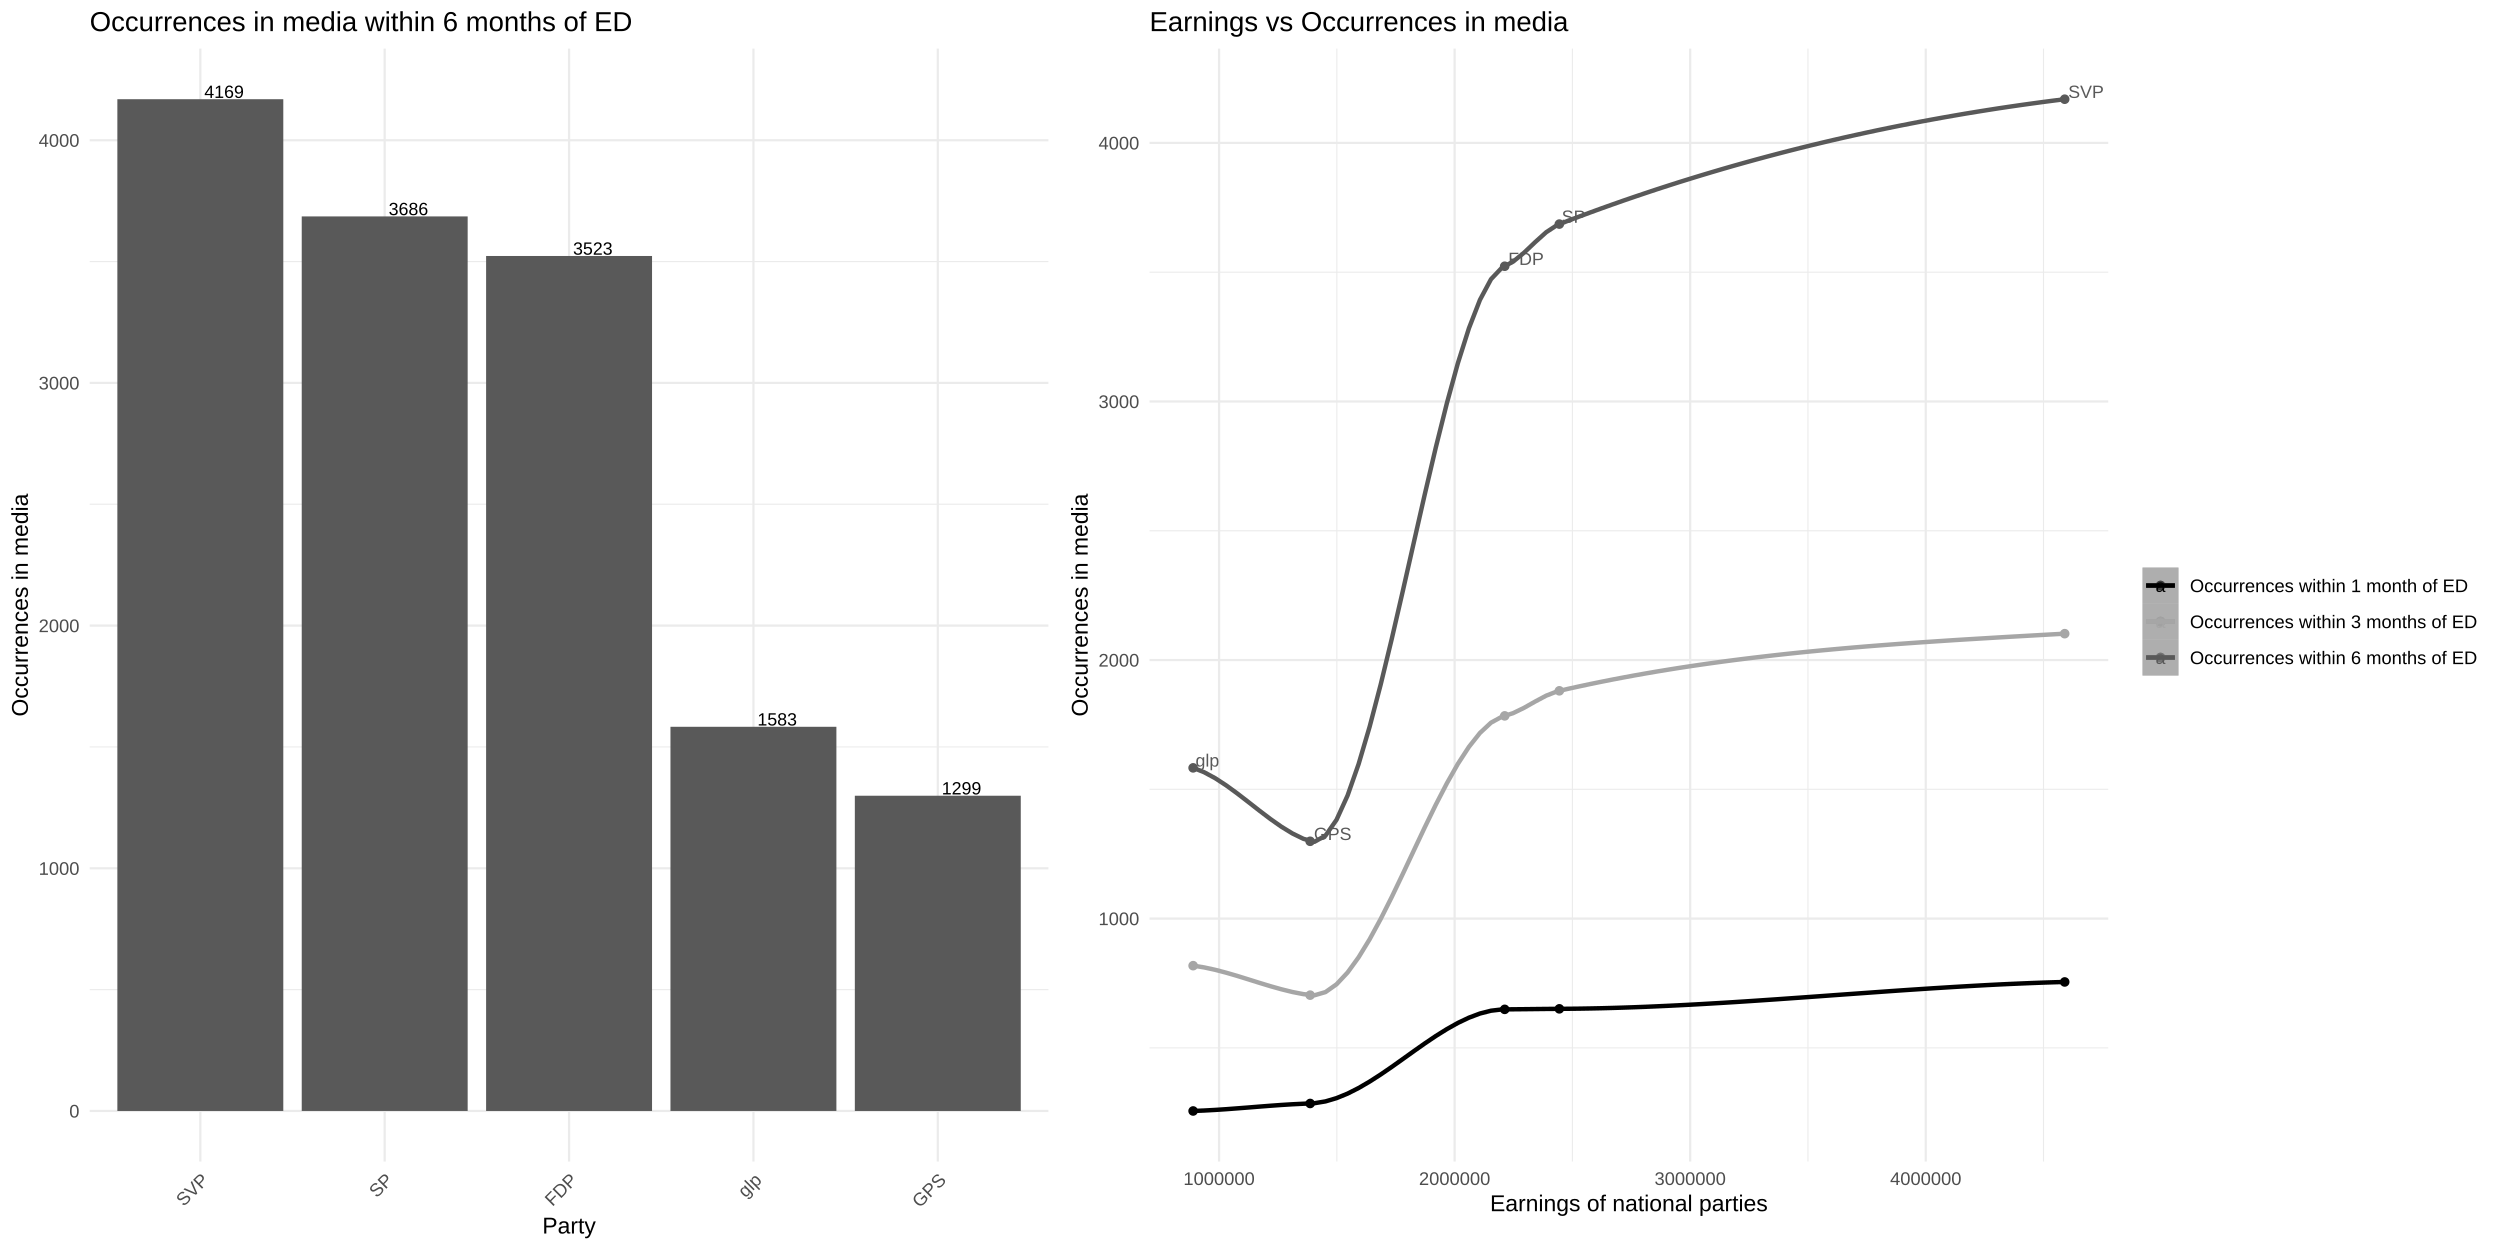
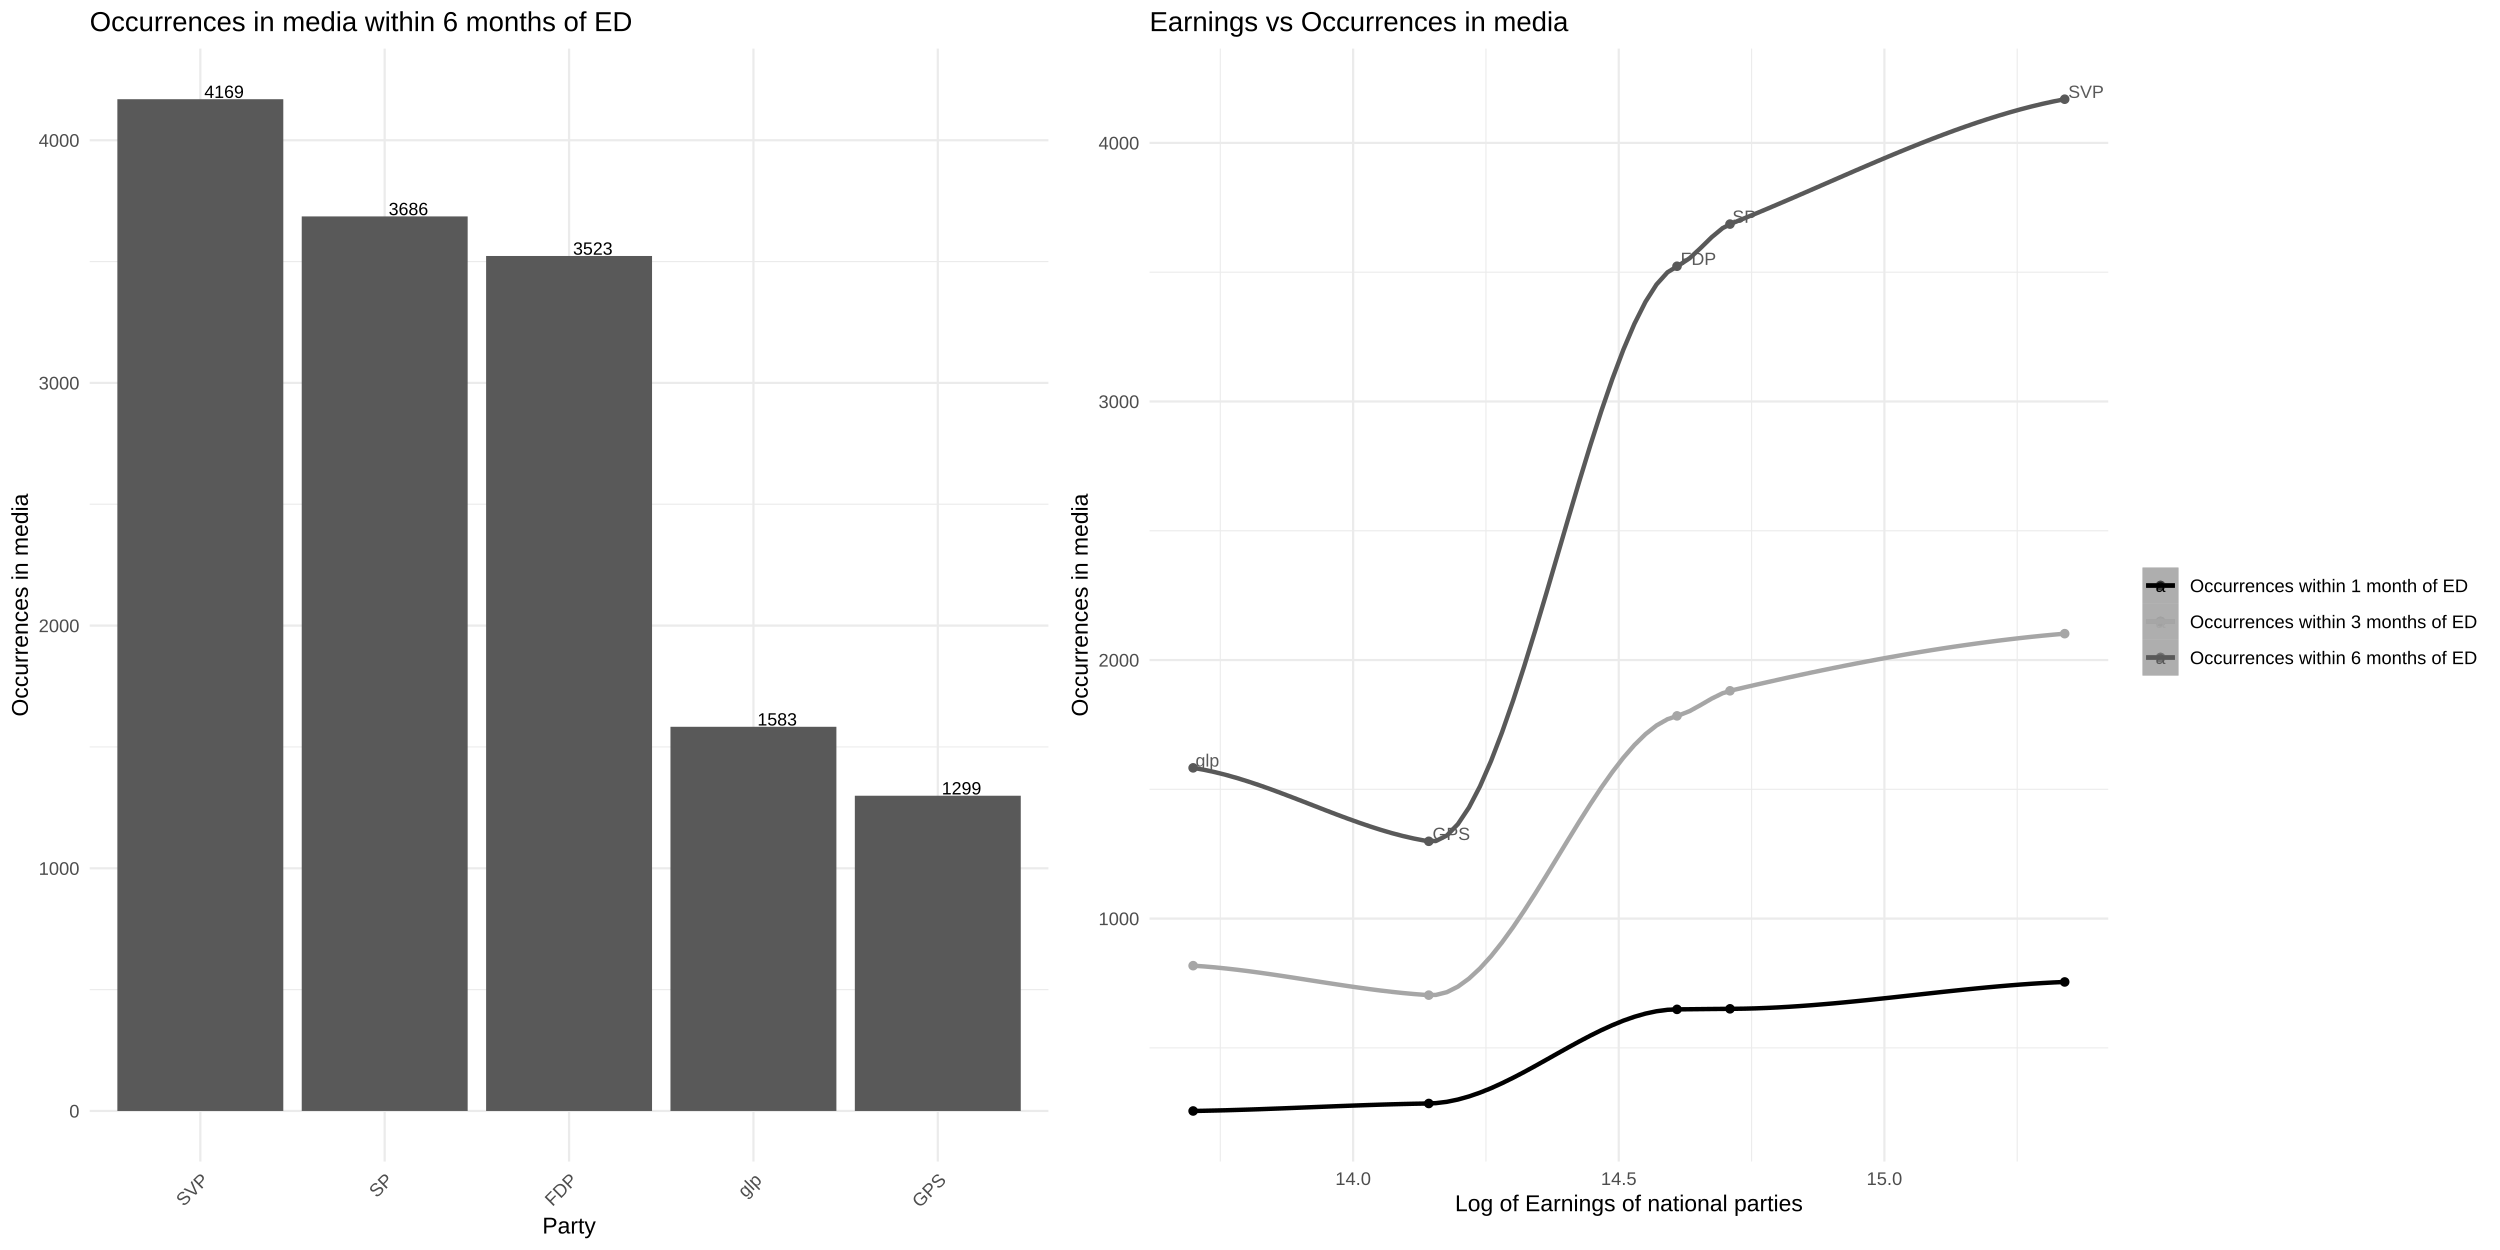
<svg xmlns="http://www.w3.org/2000/svg" class="httpgd" width="1200.00" height="600.00" viewBox="0 0 1200.00 600.00">
  <defs>
    <style type="text/css">
    .httpgd line, .httpgd polyline, .httpgd polygon, .httpgd path, .httpgd rect, .httpgd circle {
      fill: none;
      stroke: #000000;
      stroke-linecap: round;
      stroke-linejoin: round;
      stroke-miterlimit: 10.00;
    }
  </style>
    <clipPath id="c0">
      <rect x="0.00" y="0.00" width="1200.00" height="600.00" />
    </clipPath>
    <clipPath id="c1">
      <rect x="0.00" y="0.00" width="43.06" height="23.34" />
    </clipPath>
    <clipPath id="c2">
      <rect x="0.00" y="0.00" width="1200.00" height="600.00" />
    </clipPath>
    <clipPath id="c3">
      <rect x="508.72" y="0.00" width="43.06" height="23.34" />
    </clipPath>
    <clipPath id="c4">
      <rect x="0.00" y="0.00" width="1200.00" height="600.00" />
    </clipPath>
    <clipPath id="c5">
      <rect x="0.00" y="23.34" width="43.06" height="534.21" />
    </clipPath>
    <clipPath id="c6">
      <rect x="0.00" y="0.00" width="1200.00" height="600.00" />
    </clipPath>
    <clipPath id="c7">
      <rect x="0.00" y="23.34" width="43.06" height="534.21" />
    </clipPath>
    <clipPath id="c8">
      <rect x="0.00" y="0.00" width="1200.00" height="600.00" />
    </clipPath>
    <clipPath id="c9">
      <rect x="0.00" y="23.34" width="43.06" height="534.21" />
    </clipPath>
    <clipPath id="c10">
      <rect x="-0.00" y="23.34" width="0.00" height="534.21" />
    </clipPath>
    <clipPath id="c11">
      <rect x="0.00" y="23.34" width="43.06" height="534.21" />
    </clipPath>
    <clipPath id="c12">
      <rect x="0.00" y="0.00" width="1200.00" height="600.00" />
    </clipPath>
    <clipPath id="c13">
      <rect x="508.72" y="23.34" width="43.06" height="534.21" />
    </clipPath>
    <clipPath id="c14">
      <rect x="0.00" y="0.00" width="1200.00" height="600.00" />
    </clipPath>
    <clipPath id="c15">
      <rect x="508.72" y="23.34" width="43.06" height="534.21" />
    </clipPath>
    <clipPath id="c16">
      <rect x="0.00" y="0.00" width="1200.00" height="600.00" />
    </clipPath>
    <clipPath id="c17">
      <rect x="508.72" y="23.34" width="43.06" height="534.21" />
    </clipPath>
    <clipPath id="c18">
      <rect x="508.72" y="23.34" width="0.00" height="534.21" />
    </clipPath>
    <clipPath id="c19">
      <rect x="508.72" y="23.34" width="43.06" height="534.21" />
    </clipPath>
    <clipPath id="c20">
      <rect x="0.00" y="0.00" width="1200.00" height="600.00" />
    </clipPath>
    <clipPath id="c21">
      <rect x="0.00" y="557.55" width="43.06" height="42.45" />
    </clipPath>
    <clipPath id="c22">
      <rect x="0.00" y="0.00" width="1200.00" height="600.00" />
    </clipPath>
    <clipPath id="c23">
      <rect x="508.72" y="557.55" width="43.06" height="42.45" />
    </clipPath>
    <clipPath id="c24">
      <rect x="0.00" y="0.00" width="1200.00" height="600.00" />
    </clipPath>
    <clipPath id="c25">
      <rect x="43.06" y="0.00" width="460.18" height="23.34" />
    </clipPath>
    <clipPath id="c26">
      <rect x="0.00" y="0.00" width="1200.00" height="600.00" />
    </clipPath>
    <clipPath id="c27">
      <rect x="43.06" y="0.00" width="460.18" height="23.34" />
    </clipPath>
    <clipPath id="c28">
      <rect x="0.00" y="0.00" width="1200.00" height="600.00" />
    </clipPath>
    <clipPath id="c29">
      <rect x="43.06" y="0.00" width="460.18" height="23.34" />
    </clipPath>
    <clipPath id="c30">
      <rect x="0.00" y="0.00" width="1200.00" height="600.00" />
    </clipPath>
    <clipPath id="c31">
      <rect x="43.06" y="0.00" width="460.18" height="23.34" />
    </clipPath>
    <clipPath id="c32">
      <rect x="0.00" y="0.00" width="1200.00" height="600.00" />
    </clipPath>
    <clipPath id="c33">
      <rect x="43.06" y="0.00" width="460.18" height="23.34" />
    </clipPath>
    <clipPath id="c34">
      <rect x="43.06" y="0.00" width="460.18" height="0.00" />
    </clipPath>
    <clipPath id="c35">
      <rect x="43.06" y="0.00" width="460.18" height="23.34" />
    </clipPath>
    <clipPath id="c36">
      <rect x="0.00" y="0.00" width="1200.00" height="600.00" />
    </clipPath>
    <clipPath id="c37">
      <rect x="551.78" y="0.00" width="460.18" height="23.34" />
    </clipPath>
    <clipPath id="c38">
      <rect x="0.00" y="0.00" width="1200.00" height="600.00" />
    </clipPath>
    <clipPath id="c39">
      <rect x="551.78" y="0.00" width="460.18" height="23.34" />
    </clipPath>
    <clipPath id="c40">
      <rect x="0.00" y="0.00" width="1200.00" height="600.00" />
    </clipPath>
    <clipPath id="c41">
      <rect x="551.78" y="0.00" width="460.18" height="23.34" />
    </clipPath>
    <clipPath id="c42">
      <rect x="0.00" y="0.00" width="1200.00" height="600.00" />
    </clipPath>
    <clipPath id="c43">
      <rect x="551.78" y="0.00" width="460.18" height="23.34" />
    </clipPath>
    <clipPath id="c44">
      <rect x="0.00" y="0.00" width="1200.00" height="600.00" />
    </clipPath>
    <clipPath id="c45">
      <rect x="551.78" y="0.00" width="460.18" height="23.34" />
    </clipPath>
    <clipPath id="c46">
      <rect x="551.78" y="0.00" width="460.18" height="0.00" />
    </clipPath>
    <clipPath id="c47">
      <rect x="551.78" y="0.00" width="460.18" height="23.34" />
    </clipPath>
    <clipPath id="c48">
      <rect x="0.00" y="0.00" width="1200.00" height="600.00" />
    </clipPath>
    <clipPath id="c49">
      <rect x="43.06" y="23.34" width="460.18" height="534.21" />
    </clipPath>
    <clipPath id="c50">
      <rect x="0.00" y="0.00" width="1200.00" height="600.00" />
    </clipPath>
    <clipPath id="c51">
      <rect x="551.78" y="23.34" width="460.18" height="534.21" />
    </clipPath>
    <clipPath id="c52">
      <rect x="0.00" y="0.00" width="1200.00" height="600.00" />
    </clipPath>
    <clipPath id="c53">
      <rect x="43.06" y="557.55" width="460.18" height="42.45" />
    </clipPath>
    <clipPath id="c54">
      <rect x="0.00" y="0.00" width="1200.00" height="600.00" />
    </clipPath>
    <clipPath id="c55">
      <rect x="43.06" y="557.55" width="460.18" height="42.45" />
    </clipPath>
    <clipPath id="c56">
      <rect x="0.00" y="0.00" width="1200.00" height="600.00" />
    </clipPath>
    <clipPath id="c57">
      <rect x="43.06" y="557.55" width="460.18" height="42.45" />
    </clipPath>
    <clipPath id="c58">
      <rect x="0.00" y="0.00" width="1200.00" height="600.00" />
    </clipPath>
    <clipPath id="c59">
      <rect x="43.06" y="557.55" width="460.18" height="42.45" />
    </clipPath>
    <clipPath id="c60">
      <rect x="43.06" y="600.00" width="460.18" height="0.00" />
    </clipPath>
    <clipPath id="c61">
      <rect x="43.06" y="557.55" width="460.18" height="42.45" />
    </clipPath>
    <clipPath id="c62">
      <rect x="0.00" y="0.00" width="1200.00" height="600.00" />
    </clipPath>
    <clipPath id="c63">
      <rect x="551.78" y="557.55" width="460.18" height="42.45" />
    </clipPath>
    <clipPath id="c64">
      <rect x="0.00" y="0.00" width="1200.00" height="600.00" />
    </clipPath>
    <clipPath id="c65">
      <rect x="551.78" y="557.55" width="460.18" height="42.45" />
    </clipPath>
    <clipPath id="c66">
      <rect x="0.00" y="0.00" width="1200.00" height="600.00" />
    </clipPath>
    <clipPath id="c67">
      <rect x="551.78" y="557.55" width="460.18" height="42.45" />
    </clipPath>
    <clipPath id="c68">
      <rect x="0.00" y="0.00" width="1200.00" height="600.00" />
    </clipPath>
    <clipPath id="c69">
      <rect x="551.78" y="557.55" width="460.18" height="42.45" />
    </clipPath>
    <clipPath id="c70">
      <rect x="551.78" y="589.28" width="460.18" height="10.72" />
    </clipPath>
    <clipPath id="c71">
      <rect x="551.78" y="557.55" width="460.18" height="42.45" />
    </clipPath>
    <clipPath id="c72">
      <rect x="0.00" y="0.00" width="1200.00" height="600.00" />
    </clipPath>
    <clipPath id="c73">
      <rect x="503.24" y="0.00" width="5.48" height="23.34" />
    </clipPath>
    <clipPath id="c74">
      <rect x="0.00" y="0.00" width="1200.00" height="600.00" />
    </clipPath>
    <clipPath id="c75">
      <rect x="1011.96" y="0.00" width="188.04" height="23.34" />
    </clipPath>
    <clipPath id="c76">
      <rect x="0.00" y="0.00" width="1200.00" height="600.00" />
    </clipPath>
    <clipPath id="c77">
      <rect x="503.24" y="23.34" width="5.48" height="534.21" />
    </clipPath>
    <clipPath id="c78">
      <rect x="0.00" y="0.00" width="1200.00" height="600.00" />
    </clipPath>
    <clipPath id="c79">
      <rect x="503.24" y="23.34" width="5.48" height="534.21" />
    </clipPath>
    <clipPath id="c80">
      <rect x="0.00" y="0.00" width="1200.00" height="600.00" />
    </clipPath>
    <clipPath id="c81">
      <rect x="503.24" y="23.34" width="5.48" height="534.21" />
    </clipPath>
    <clipPath id="c82">
      <rect x="508.72" y="23.34" width="0.00" height="534.21" />
    </clipPath>
    <clipPath id="c83">
      <rect x="503.24" y="23.34" width="5.48" height="534.21" />
    </clipPath>
    <clipPath id="c84">
      <rect x="0.00" y="0.00" width="1200.00" height="600.00" />
    </clipPath>
    <clipPath id="c85">
      <rect x="1011.96" y="23.34" width="188.04" height="534.21" />
    </clipPath>
    <clipPath id="c86">
      <rect x="0.00" y="0.00" width="1200.00" height="600.00" />
    </clipPath>
    <clipPath id="c87">
      <rect x="1011.96" y="23.34" width="188.04" height="534.21" />
    </clipPath>
    <clipPath id="c88">
      <rect x="0.00" y="0.00" width="1200.00" height="600.00" />
    </clipPath>
    <clipPath id="c89">
      <rect x="1011.96" y="23.34" width="188.04" height="534.21" />
    </clipPath>
    <clipPath id="c90">
      <rect x="0.00" y="0.00" width="1200.00" height="600.00" />
    </clipPath>
    <clipPath id="c91">
      <rect x="1011.96" y="23.34" width="188.04" height="534.21" />
    </clipPath>
    <clipPath id="c92">
      <rect x="1200.00" y="23.34" width="0.00" height="534.21" />
    </clipPath>
    <clipPath id="c93">
      <rect x="1011.96" y="23.34" width="188.04" height="534.21" />
    </clipPath>
    <clipPath id="c94">
      <rect x="0.00" y="0.00" width="1200.00" height="600.00" />
    </clipPath>
    <clipPath id="c95">
      <rect x="503.24" y="557.55" width="5.48" height="42.45" />
    </clipPath>
    <clipPath id="c96">
      <rect x="0.00" y="0.00" width="1200.00" height="600.00" />
    </clipPath>
    <clipPath id="c97">
      <rect x="1011.96" y="557.55" width="188.04" height="42.45" />
    </clipPath>
    <clipPath id="c98">
      <rect x="0.00" y="0.00" width="1200.00" height="600.00" />
    </clipPath>
  </defs>
  <rect width="100%" height="100%" style="stroke: none;fill: #FFFFFF;" />
  <g clip-path="url(#c0)">
</g>
  <g clip-path="url(#c6)">
    <g>
      <text x="38.13" y="536.42" text-anchor="end" style="font-family: Arial;font-size: 8.80px;fill: #4D4D4D;" textLength="4.90px" lengthAdjust="spacingAndGlyphs">0</text>
    </g>
    <g>
      <text x="38.13" y="419.93" text-anchor="end" style="font-family: Arial;font-size: 8.80px;fill: #4D4D4D;" textLength="19.58px" lengthAdjust="spacingAndGlyphs">1000</text>
    </g>
    <g>
      <text x="38.13" y="303.44" text-anchor="end" style="font-family: Arial;font-size: 8.80px;fill: #4D4D4D;" textLength="19.58px" lengthAdjust="spacingAndGlyphs">2000</text>
    </g>
    <g>
      <text x="38.13" y="186.95" text-anchor="end" style="font-family: Arial;font-size: 8.80px;fill: #4D4D4D;" textLength="19.58px" lengthAdjust="spacingAndGlyphs">3000</text>
    </g>
    <g>
      <text x="38.13" y="70.46" text-anchor="end" style="font-family: Arial;font-size: 8.80px;fill: #4D4D4D;" textLength="19.58px" lengthAdjust="spacingAndGlyphs">4000</text>
    </g>
  </g>
  <g clip-path="url(#c8)">
    <g>
      <text transform="translate(13.37,290.44) rotate(-90.00)" text-anchor="middle" style="font-family: Arial;font-size: 11.00px;" textLength="107.00px" lengthAdjust="spacingAndGlyphs">Occurrences in media</text>
    </g>
  </g>
  <g clip-path="url(#c14)">
    <g>
      <text x="546.85" y="444.08" text-anchor="end" style="font-family: Arial;font-size: 8.80px;fill: #4D4D4D;" textLength="19.58px" lengthAdjust="spacingAndGlyphs">1000</text>
    </g>
    <g>
      <text x="546.85" y="319.97" text-anchor="end" style="font-family: Arial;font-size: 8.80px;fill: #4D4D4D;" textLength="19.58px" lengthAdjust="spacingAndGlyphs">2000</text>
    </g>
    <g>
      <text x="546.85" y="195.86" text-anchor="end" style="font-family: Arial;font-size: 8.80px;fill: #4D4D4D;" textLength="19.58px" lengthAdjust="spacingAndGlyphs">3000</text>
    </g>
    <g>
      <text x="546.85" y="71.75" text-anchor="end" style="font-family: Arial;font-size: 8.80px;fill: #4D4D4D;" textLength="19.58px" lengthAdjust="spacingAndGlyphs">4000</text>
    </g>
  </g>
  <g clip-path="url(#c16)">
    <g>
      <text transform="translate(522.09,290.44) rotate(-90.00)" text-anchor="middle" style="font-family: Arial;font-size: 11.00px;" textLength="107.00px" lengthAdjust="spacingAndGlyphs">Occurrences in media</text>
    </g>
  </g>
  <g clip-path="url(#c32)">
    <g>
      <text x="43.06" y="14.94" style="font-family: Arial;font-size: 13.20px;" textLength="260.27px" lengthAdjust="spacingAndGlyphs">Occurrences in media within 6 months of ED</text>
    </g>
  </g>
  <g clip-path="url(#c44)">
    <g>
      <text x="551.78" y="14.94" style="font-family: Arial;font-size: 13.20px;" textLength="200.88px" lengthAdjust="spacingAndGlyphs">Earnings vs Occurrences in media</text>
    </g>
  </g>
  <g clip-path="url(#c49)">
    <polyline points="43.06,475.02 503.24,475.02" style="stroke-width: 0.53;stroke: #EBEBEB;stroke-linecap: butt;" />
    <polyline points="43.06,358.53 503.24,358.53" style="stroke-width: 0.53;stroke: #EBEBEB;stroke-linecap: butt;" />
    <polyline points="43.06,242.04 503.24,242.04" style="stroke-width: 0.53;stroke: #EBEBEB;stroke-linecap: butt;" />
    <polyline points="43.06,125.55 503.24,125.55" style="stroke-width: 0.53;stroke: #EBEBEB;stroke-linecap: butt;" />
    <polyline points="43.06,533.27 503.24,533.27" style="stroke-width: 1.07;stroke: #EBEBEB;stroke-linecap: butt;" />
    <polyline points="43.06,416.78 503.24,416.78" style="stroke-width: 1.07;stroke: #EBEBEB;stroke-linecap: butt;" />
    <polyline points="43.06,300.29 503.24,300.29" style="stroke-width: 1.07;stroke: #EBEBEB;stroke-linecap: butt;" />
    <polyline points="43.06,183.80 503.24,183.80" style="stroke-width: 1.07;stroke: #EBEBEB;stroke-linecap: butt;" />
    <polyline points="43.06,67.31 503.24,67.31" style="stroke-width: 1.07;stroke: #EBEBEB;stroke-linecap: butt;" />
    <polyline points="96.16,557.55 96.16,23.34" style="stroke-width: 1.07;stroke: #EBEBEB;stroke-linecap: butt;" />
    <polyline points="184.65,557.55 184.65,23.34" style="stroke-width: 1.07;stroke: #EBEBEB;stroke-linecap: butt;" />
    <polyline points="273.15,557.55 273.15,23.34" style="stroke-width: 1.07;stroke: #EBEBEB;stroke-linecap: butt;" />
    <polyline points="361.65,557.55 361.65,23.34" style="stroke-width: 1.07;stroke: #EBEBEB;stroke-linecap: butt;" />
    <polyline points="450.14,557.55 450.14,23.34" style="stroke-width: 1.07;stroke: #EBEBEB;stroke-linecap: butt;" />
    <rect x="56.33" y="47.62" width="79.65" height="485.65" style="stroke-width: 1.07;stroke: none;stroke-linecap: butt;stroke-linejoin: miter;fill: #595959;" />
    <rect x="144.83" y="103.88" width="79.65" height="429.38" style="stroke-width: 1.07;stroke: none;stroke-linecap: butt;stroke-linejoin: miter;fill: #595959;" />
    <rect x="233.33" y="122.87" width="79.65" height="410.40" style="stroke-width: 1.07;stroke: none;stroke-linecap: butt;stroke-linejoin: miter;fill: #595959;" />
    <rect x="410.32" y="381.95" width="79.65" height="151.32" style="stroke-width: 1.07;stroke: none;stroke-linecap: butt;stroke-linejoin: miter;fill: #595959;" />
    <rect x="321.82" y="348.86" width="79.65" height="184.40" style="stroke-width: 1.07;stroke: none;stroke-linecap: butt;stroke-linejoin: miter;fill: #595959;" />
    <g>
      <text x="98.06" y="47.01" style="font-family: Arial;font-size: 8.54px;" textLength="18.98px" lengthAdjust="spacingAndGlyphs">4169</text>
    </g>
    <g>
      <text x="186.55" y="103.27" style="font-family: Arial;font-size: 8.54px;" textLength="18.98px" lengthAdjust="spacingAndGlyphs">3686</text>
    </g>
    <g>
      <text x="275.05" y="122.26" style="font-family: Arial;font-size: 8.54px;" textLength="18.98px" lengthAdjust="spacingAndGlyphs">3523</text>
    </g>
    <g>
      <text x="452.04" y="381.33" style="font-family: Arial;font-size: 8.54px;" textLength="18.98px" lengthAdjust="spacingAndGlyphs">1299</text>
    </g>
    <g>
      <text x="363.55" y="348.25" style="font-family: Arial;font-size: 8.54px;" textLength="18.98px" lengthAdjust="spacingAndGlyphs">1583</text>
    </g>
  </g>
  <g clip-path="url(#c51)">
    <polyline points="551.78,502.98 1011.96,502.98" style="stroke-width: 0.53;stroke: #EBEBEB;stroke-linecap: butt;" />
    <polyline points="551.78,378.87 1011.96,378.87" style="stroke-width: 0.53;stroke: #EBEBEB;stroke-linecap: butt;" />
    <polyline points="551.78,254.76 1011.96,254.76" style="stroke-width: 0.53;stroke: #EBEBEB;stroke-linecap: butt;" />
    <polyline points="551.78,130.65 1011.96,130.65" style="stroke-width: 0.53;stroke: #EBEBEB;stroke-linecap: butt;" />
-     <polyline points="641.69,557.55 641.69,23.34" style="stroke-width: 0.53;stroke: #EBEBEB;stroke-linecap: butt;" />
-     <polyline points="754.75,557.55 754.75,23.34" style="stroke-width: 0.53;stroke: #EBEBEB;stroke-linecap: butt;" />
-     <polyline points="867.82,557.55 867.82,23.34" style="stroke-width: 0.53;stroke: #EBEBEB;stroke-linecap: butt;" />
-     <polyline points="980.89,557.55 980.89,23.34" style="stroke-width: 0.53;stroke: #EBEBEB;stroke-linecap: butt;" />
+     <polyline points="585.75,557.55 585.75,23.34" style="stroke-width: 0.53;stroke: #EBEBEB;stroke-linecap: butt;" />
+     <polyline points="713.25,557.55 713.25,23.34" style="stroke-width: 0.53;stroke: #EBEBEB;stroke-linecap: butt;" />
+     <polyline points="840.76,557.55 840.76,23.34" style="stroke-width: 0.53;stroke: #EBEBEB;stroke-linecap: butt;" />
+     <polyline points="968.26,557.55 968.26,23.34" style="stroke-width: 0.53;stroke: #EBEBEB;stroke-linecap: butt;" />
    <polyline points="551.78,440.93 1011.96,440.93" style="stroke-width: 1.07;stroke: #EBEBEB;stroke-linecap: butt;" />
    <polyline points="551.78,316.82 1011.96,316.82" style="stroke-width: 1.07;stroke: #EBEBEB;stroke-linecap: butt;" />
    <polyline points="551.78,192.70 1011.96,192.70" style="stroke-width: 1.07;stroke: #EBEBEB;stroke-linecap: butt;" />
    <polyline points="551.78,68.59 1011.96,68.59" style="stroke-width: 1.07;stroke: #EBEBEB;stroke-linecap: butt;" />
-     <polyline points="585.15,557.55 585.15,23.34" style="stroke-width: 1.07;stroke: #EBEBEB;stroke-linecap: butt;" />
-     <polyline points="698.22,557.55 698.22,23.34" style="stroke-width: 1.07;stroke: #EBEBEB;stroke-linecap: butt;" />
-     <polyline points="811.29,557.55 811.29,23.34" style="stroke-width: 1.07;stroke: #EBEBEB;stroke-linecap: butt;" />
-     <polyline points="924.36,557.55 924.36,23.34" style="stroke-width: 1.07;stroke: #EBEBEB;stroke-linecap: butt;" />
+     <polyline points="649.50,557.55 649.50,23.34" style="stroke-width: 1.07;stroke: #EBEBEB;stroke-linecap: butt;" />
+     <polyline points="777.00,557.55 777.00,23.34" style="stroke-width: 1.07;stroke: #EBEBEB;stroke-linecap: butt;" />
+     <polyline points="904.51,557.55 904.51,23.34" style="stroke-width: 1.07;stroke: #EBEBEB;stroke-linecap: butt;" />
    <circle cx="991.05" cy="47.62" r="1.95" style="stroke-width: 0.71;stroke: #595959;fill: #595959;" />
-     <circle cx="748.48" cy="107.56" r="1.95" style="stroke-width: 0.71;stroke: #595959;fill: #595959;" />
-     <circle cx="722.25" cy="127.79" r="1.95" style="stroke-width: 0.71;stroke: #595959;fill: #595959;" />
-     <circle cx="628.87" cy="403.82" r="1.95" style="stroke-width: 0.71;stroke: #595959;fill: #595959;" />
+     <circle cx="830.39" cy="107.56" r="1.95" style="stroke-width: 0.71;stroke: #595959;fill: #595959;" />
+     <circle cx="804.96" cy="127.79" r="1.95" style="stroke-width: 0.71;stroke: #595959;fill: #595959;" />
+     <circle cx="685.81" cy="403.82" r="1.95" style="stroke-width: 0.71;stroke: #595959;fill: #595959;" />
    <circle cx="572.70" cy="368.57" r="1.95" style="stroke-width: 0.71;stroke: #595959;fill: #595959;" />
-     <polyline points="572.70,368.57 577.99,370.67 583.29,373.54 588.58,376.99 593.88,380.85 599.18,384.94 604.47,389.08 609.77,393.10 615.06,396.82 620.36,400.06 625.65,402.64 630.95,404.06 636.24,401.09 641.54,393.49 646.84,381.84 652.13,366.75 657.43,348.81 662.72,328.61 668.02,306.76 673.31,283.85 678.61,260.48 683.90,237.24 689.20,214.73 694.50,193.54 699.79,174.29 705.09,157.55 710.38,143.93 715.68,134.02 720.97,128.43 726.27,125.60 731.56,121.28 736.86,116.24 742.16,111.48 747.45,108.01 752.75,105.93 758.04,103.94 763.34,101.98 768.63,100.05 773.93,98.16 779.22,96.30 784.52,94.48 789.82,92.69 795.11,90.93 800.41,89.21 805.70,87.52 811.00,85.87 816.29,84.25 821.59,82.66 826.88,81.10 832.18,79.57 837.48,78.08 842.77,76.62 848.07,75.19 853.36,73.79 858.66,72.42 863.95,71.08 869.25,69.77 874.54,68.50 879.84,67.25 885.14,66.03 890.43,64.85 895.73,63.69 901.02,62.56 906.32,61.46 911.61,60.39 916.91,59.35 922.20,58.33 927.50,57.35 932.79,56.39 938.09,55.46 943.39,54.55 948.68,53.68 953.98,52.83 959.27,52.00 964.57,51.21 969.86,50.44 975.16,49.70 980.45,48.98 985.75,48.29 991.05,47.62" style="stroke-width: 2.13;stroke: #595959;stroke-linecap: butt;" />
+     <polyline points="572.70,368.57 577.99,369.51 583.29,370.66 588.58,371.99 593.88,373.49 599.18,375.14 604.47,376.91 609.77,378.78 615.06,380.74 620.36,382.75 625.65,384.79 630.95,386.85 636.24,388.91 641.54,390.94 646.84,392.91 652.13,394.81 657.43,396.62 662.72,398.32 668.02,399.88 673.31,401.27 678.61,402.49 683.90,403.51 689.20,403.70 694.50,401.03 699.79,395.58 705.09,387.63 710.38,377.46 715.68,365.33 720.97,351.52 726.27,336.32 731.56,319.98 736.86,302.80 742.16,285.05 747.45,266.99 752.75,248.92 758.04,231.09 763.34,213.80 768.63,197.31 773.93,181.90 779.22,167.84 784.52,155.41 789.82,144.89 795.11,136.56 800.41,130.68 805.70,127.47 811.00,123.96 816.29,119.05 821.59,113.86 826.88,109.48 832.18,106.85 837.48,104.71 842.77,102.52 848.07,100.30 853.36,98.05 858.66,95.78 863.95,93.49 869.25,91.19 874.54,88.88 879.84,86.57 885.14,84.26 890.43,81.96 895.73,79.68 901.02,77.42 906.32,75.18 911.61,72.98 916.91,70.82 922.20,68.70 927.50,66.62 932.79,64.61 938.09,62.65 943.39,60.76 948.68,58.94 953.98,57.20 959.27,55.54 964.57,53.96 969.86,52.48 975.16,51.10 980.45,49.83 985.75,48.67 991.05,47.62" style="stroke-width: 2.13;stroke: #595959;stroke-linecap: butt;" />
    <circle cx="991.05" cy="471.34" r="1.95" style="stroke-width: 0.71;fill: #000000;" />
-     <circle cx="748.48" cy="484.24" r="1.95" style="stroke-width: 0.71;fill: #000000;" />
-     <circle cx="722.25" cy="484.49" r="1.95" style="stroke-width: 0.71;fill: #000000;" />
-     <circle cx="628.87" cy="529.67" r="1.95" style="stroke-width: 0.71;fill: #000000;" />
+     <circle cx="830.39" cy="484.24" r="1.95" style="stroke-width: 0.71;fill: #000000;" />
+     <circle cx="804.96" cy="484.49" r="1.95" style="stroke-width: 0.71;fill: #000000;" />
+     <circle cx="685.81" cy="529.67" r="1.95" style="stroke-width: 0.71;fill: #000000;" />
    <circle cx="572.70" cy="533.27" r="1.95" style="stroke-width: 0.71;fill: #000000;" />
-     <polyline points="572.70,533.27 577.99,533.05 583.29,532.76 588.58,532.41 593.88,532.01 599.18,531.60 604.47,531.17 609.77,530.76 615.06,530.38 620.36,530.05 625.65,529.79 630.95,529.54 636.24,528.67 641.54,527.10 646.84,524.93 652.13,522.25 657.43,519.16 662.72,515.76 668.02,512.13 673.31,508.37 678.61,504.58 683.90,500.85 689.20,497.28 694.50,493.97 699.79,491.00 705.09,488.48 710.38,486.49 715.68,485.14 720.97,484.52 726.27,484.46 731.56,484.41 736.86,484.35 742.16,484.29 747.45,484.25 752.75,484.21 758.04,484.15 763.34,484.06 768.63,483.95 773.93,483.81 779.22,483.65 784.52,483.47 789.82,483.27 795.11,483.04 800.41,482.80 805.70,482.54 811.00,482.27 816.29,481.98 821.59,481.67 826.88,481.36 832.18,481.03 837.48,480.69 842.77,480.34 848.07,479.98 853.36,479.62 858.66,479.24 863.95,478.87 869.25,478.49 874.54,478.11 879.84,477.72 885.14,477.34 890.43,476.96 895.73,476.58 901.02,476.20 906.32,475.82 911.61,475.45 916.91,475.09 922.20,474.74 927.50,474.39 932.79,474.06 938.09,473.73 943.39,473.42 948.68,473.12 953.98,472.83 959.27,472.56 964.57,472.31 969.86,472.08 975.16,471.86 980.45,471.66 985.75,471.49 991.05,471.34" style="stroke-width: 2.13;stroke-linecap: butt;" />
+     <polyline points="572.70,533.27 577.99,533.17 583.29,533.05 588.58,532.92 593.88,532.76 599.18,532.60 604.47,532.42 609.77,532.22 615.06,532.03 620.36,531.82 625.65,531.61 630.95,531.40 636.24,531.19 641.54,530.98 646.84,530.78 652.13,530.59 657.43,530.40 662.72,530.23 668.02,530.07 673.31,529.93 678.61,529.80 683.90,529.70 689.20,529.51 694.50,528.87 699.79,527.78 705.09,526.30 710.38,524.47 715.68,522.34 720.97,519.94 726.27,517.34 731.56,514.58 736.86,511.69 742.16,508.73 747.45,505.75 752.75,502.79 758.04,499.90 763.34,497.11 768.63,494.49 773.93,492.08 779.22,489.91 784.52,488.05 789.82,486.53 795.11,485.40 800.41,484.70 805.70,484.49 811.00,484.44 816.29,484.38 821.59,484.32 826.88,484.27 832.18,484.23 837.48,484.15 842.77,484.01 848.07,483.81 853.36,483.56 858.66,483.26 863.95,482.91 869.25,482.52 874.54,482.09 879.84,481.64 885.14,481.15 890.43,480.63 895.73,480.10 901.02,479.54 906.32,478.98 911.61,478.40 916.91,477.82 922.20,477.24 927.50,476.66 932.79,476.08 938.09,475.52 943.39,474.97 948.68,474.44 953.98,473.93 959.27,473.45 964.57,473.00 969.86,472.58 975.16,472.20 980.45,471.86 985.75,471.57 991.05,471.34" style="stroke-width: 2.13;stroke-linecap: butt;" />
    <circle cx="991.05" cy="304.16" r="1.95" style="stroke-width: 0.71;stroke: #A6A6A6;fill: #A6A6A6;" />
-     <circle cx="748.48" cy="331.59" r="1.95" style="stroke-width: 0.71;stroke: #A6A6A6;fill: #A6A6A6;" />
-     <circle cx="722.25" cy="343.62" r="1.95" style="stroke-width: 0.71;stroke: #A6A6A6;fill: #A6A6A6;" />
-     <circle cx="628.87" cy="477.67" r="1.95" style="stroke-width: 0.71;stroke: #A6A6A6;fill: #A6A6A6;" />
+     <circle cx="830.39" cy="331.59" r="1.95" style="stroke-width: 0.71;stroke: #A6A6A6;fill: #A6A6A6;" />
+     <circle cx="804.96" cy="343.62" r="1.95" style="stroke-width: 0.71;stroke: #A6A6A6;fill: #A6A6A6;" />
+     <circle cx="685.81" cy="477.67" r="1.95" style="stroke-width: 0.71;stroke: #A6A6A6;fill: #A6A6A6;" />
    <circle cx="572.70" cy="463.52" r="1.95" style="stroke-width: 0.71;stroke: #A6A6A6;fill: #A6A6A6;" />
-     <polyline points="572.70,463.52 577.99,464.36 583.29,465.51 588.58,466.90 593.88,468.44 599.18,470.09 604.47,471.75 609.77,473.36 615.06,474.85 620.36,476.16 625.65,477.19 630.95,477.73 636.24,476.20 641.54,472.46 646.84,466.80 652.13,459.50 657.43,450.84 662.72,441.11 668.02,430.59 673.31,419.55 678.61,408.29 683.90,397.09 689.20,386.22 694.50,375.98 699.79,366.64 705.09,358.49 710.38,351.81 715.68,346.88 720.97,343.99 726.27,342.32 731.56,339.75 736.86,336.75 742.16,333.92 747.45,331.85 752.75,330.62 758.04,329.46 763.34,328.33 768.63,327.25 773.93,326.20 779.22,325.19 784.52,324.21 789.82,323.27 795.11,322.36 800.41,321.49 805.70,320.64 811.00,319.83 816.29,319.05 821.59,318.30 826.88,317.57 832.18,316.87 837.48,316.20 842.77,315.56 848.07,314.94 853.36,314.34 858.66,313.76 863.95,313.21 869.25,312.68 874.54,312.17 879.84,311.68 885.14,311.20 890.43,310.74 895.73,310.30 901.02,309.88 906.32,309.47 911.61,309.07 916.91,308.69 922.20,308.32 927.50,307.96 932.79,307.61 938.09,307.26 943.39,306.93 948.68,306.61 953.98,306.29 959.27,305.97 964.57,305.66 969.86,305.36 975.16,305.06 980.45,304.76 985.75,304.46 991.05,304.16" style="stroke-width: 2.13;stroke: #A6A6A6;stroke-linecap: butt;" />
+     <polyline points="572.70,463.52 577.99,463.89 583.29,464.35 588.58,464.89 593.88,465.49 599.18,466.15 604.47,466.86 609.77,467.62 615.06,468.40 620.36,469.21 625.65,470.03 630.95,470.86 636.24,471.68 641.54,472.49 646.84,473.29 652.13,474.05 657.43,474.78 662.72,475.46 668.02,476.08 673.31,476.64 678.61,477.13 683.90,477.54 689.20,477.57 694.50,476.24 699.79,473.59 705.09,469.74 710.38,464.84 715.68,459.00 720.97,452.36 726.27,445.05 731.56,437.20 736.86,428.94 742.16,420.39 747.45,411.70 752.75,402.99 758.04,394.39 763.34,386.03 768.63,378.04 773.93,370.56 779.22,363.70 784.52,357.61 789.82,352.41 795.11,348.23 800.41,345.21 805.70,343.43 811.00,341.34 816.29,338.42 821.59,335.34 826.88,332.73 832.18,331.16 837.48,329.92 842.77,328.70 848.07,327.50 853.36,326.31 858.66,325.14 863.95,324.00 869.25,322.87 874.54,321.77 879.84,320.68 885.14,319.62 890.43,318.58 895.73,317.57 901.02,316.58 906.32,315.61 911.61,314.68 916.91,313.76 922.20,312.88 927.50,312.02 932.79,311.19 938.09,310.39 943.39,309.63 948.68,308.89 953.98,308.18 959.27,307.50 964.57,306.86 969.86,306.25 975.16,305.67 980.45,305.13 985.75,304.63 991.05,304.16" style="stroke-width: 2.13;stroke: #A6A6A6;stroke-linecap: butt;" />
    <g>
      <text x="992.75" y="47.01" style="font-family: Arial;font-size: 8.54px;fill: #595959;" textLength="17.06px" lengthAdjust="spacingAndGlyphs">SVP</text>
    </g>
    <g>
-       <text x="749.62" y="106.95" style="font-family: Arial;font-size: 8.54px;fill: #595959;" textLength="11.38px" lengthAdjust="spacingAndGlyphs">SP</text>
-     </g>
-     <g>
-       <text x="723.95" y="127.18" style="font-family: Arial;font-size: 8.54px;fill: #595959;" textLength="17.06px" lengthAdjust="spacingAndGlyphs">FDP</text>
-     </g>
-     <g>
-       <text x="630.67" y="403.21" style="font-family: Arial;font-size: 8.54px;fill: #595959;" textLength="18.01px" lengthAdjust="spacingAndGlyphs">GPS</text>
+       <text x="831.53" y="106.95" style="font-family: Arial;font-size: 8.54px;fill: #595959;" textLength="11.38px" lengthAdjust="spacingAndGlyphs">SP</text>
+     </g>
+     <g>
+       <text x="806.67" y="127.18" style="font-family: Arial;font-size: 8.54px;fill: #595959;" textLength="17.06px" lengthAdjust="spacingAndGlyphs">FDP</text>
+     </g>
+     <g>
+       <text x="687.61" y="403.21" style="font-family: Arial;font-size: 8.54px;fill: #595959;" textLength="18.01px" lengthAdjust="spacingAndGlyphs">GPS</text>
    </g>
    <g>
      <text x="573.84" y="367.96" style="font-family: Arial;font-size: 8.54px;fill: #595959;" textLength="11.38px" lengthAdjust="spacingAndGlyphs">glp</text>
    </g>
  </g>
  <g clip-path="url(#c54)">
    <g>
      <text transform="translate(100.62,566.94) rotate(-45.00)" text-anchor="end" style="font-family: Arial;font-size: 8.80px;fill: #4D4D4D;" textLength="17.60px" lengthAdjust="spacingAndGlyphs">SVP</text>
    </g>
    <g>
      <text transform="translate(189.11,566.94) rotate(-45.00)" text-anchor="end" style="font-family: Arial;font-size: 8.80px;fill: #4D4D4D;" textLength="11.74px" lengthAdjust="spacingAndGlyphs">SP</text>
    </g>
    <g>
      <text transform="translate(277.61,566.94) rotate(-45.00)" text-anchor="end" style="font-family: Arial;font-size: 8.80px;fill: #4D4D4D;" textLength="17.59px" lengthAdjust="spacingAndGlyphs">FDP</text>
    </g>
    <g>
      <text transform="translate(366.11,566.94) rotate(-45.00)" text-anchor="end" style="font-family: Arial;font-size: 8.80px;fill: #4D4D4D;" textLength="11.74px" lengthAdjust="spacingAndGlyphs">glp</text>
    </g>
    <g>
      <text transform="translate(454.60,566.94) rotate(-45.00)" text-anchor="end" style="font-family: Arial;font-size: 8.80px;fill: #4D4D4D;" textLength="18.58px" lengthAdjust="spacingAndGlyphs">GPS</text>
    </g>
  </g>
  <g clip-path="url(#c56)">
    <g>
      <text x="273.15" y="592.09" text-anchor="middle" style="font-family: Arial;font-size: 11.00px;" textLength="25.68px" lengthAdjust="spacingAndGlyphs">Party</text>
    </g>
  </g>
  <g clip-path="url(#c64)">
    <g>
-       <text x="585.15" y="568.79" text-anchor="middle" style="font-family: Arial;font-size: 8.80px;fill: #4D4D4D;" textLength="34.27px" lengthAdjust="spacingAndGlyphs">1000000</text>
-     </g>
-     <g>
-       <text x="698.22" y="568.79" text-anchor="middle" style="font-family: Arial;font-size: 8.80px;fill: #4D4D4D;" textLength="34.27px" lengthAdjust="spacingAndGlyphs">2000000</text>
-     </g>
-     <g>
-       <text x="811.29" y="568.79" text-anchor="middle" style="font-family: Arial;font-size: 8.80px;fill: #4D4D4D;" textLength="34.27px" lengthAdjust="spacingAndGlyphs">3000000</text>
-     </g>
-     <g>
-       <text x="924.36" y="568.79" text-anchor="middle" style="font-family: Arial;font-size: 8.80px;fill: #4D4D4D;" textLength="34.27px" lengthAdjust="spacingAndGlyphs">4000000</text>
+       <text x="649.50" y="568.79" text-anchor="middle" style="font-family: Arial;font-size: 8.80px;fill: #4D4D4D;" textLength="17.13px" lengthAdjust="spacingAndGlyphs">14.0</text>
+     </g>
+     <g>
+       <text x="777.00" y="568.79" text-anchor="middle" style="font-family: Arial;font-size: 8.80px;fill: #4D4D4D;" textLength="17.13px" lengthAdjust="spacingAndGlyphs">14.5</text>
+     </g>
+     <g>
+       <text x="904.51" y="568.79" text-anchor="middle" style="font-family: Arial;font-size: 8.80px;fill: #4D4D4D;" textLength="17.13px" lengthAdjust="spacingAndGlyphs">15.0</text>
    </g>
  </g>
  <g clip-path="url(#c66)">
    <g>
-       <text x="781.87" y="581.37" text-anchor="middle" style="font-family: Arial;font-size: 11.00px;" textLength="133.31px" lengthAdjust="spacingAndGlyphs">Earnings of national parties</text>
+       <text x="781.87" y="581.37" text-anchor="middle" style="font-family: Arial;font-size: 11.00px;" textLength="166.95px" lengthAdjust="spacingAndGlyphs">Log of Earnings of national parties</text>
    </g>
  </g>
  <g clip-path="url(#c90)">
    <circle cx="1037.04" cy="281.06" r="1.95" style="stroke-width: 0.71;fill: #000000;" />
    <rect x="1028.40" y="272.42" width="17.28" height="17.28" style="stroke-width: 0.75;stroke: none;fill: #999999;fill-opacity: 0.40;" />
    <line x1="1030.13" y1="281.06" x2="1043.95" y2="281.06" style="stroke-width: 2.13;stroke-linecap: butt;" />
    <circle cx="1037.04" cy="281.06" r="1.95" style="stroke-width: 0.71;fill: #000000;" />
    <rect x="1028.40" y="272.42" width="17.28" height="17.28" style="stroke-width: 0.75;stroke: none;fill: #999999;fill-opacity: 0.40;" />
    <line x1="1030.13" y1="281.06" x2="1043.95" y2="281.06" style="stroke-width: 2.13;stroke-linecap: butt;" />
    <circle cx="1037.04" cy="281.06" r="1.95" style="stroke-width: 0.71;fill: #000000;" />
    <rect x="1028.40" y="272.42" width="17.28" height="17.28" style="stroke-width: 0.75;stroke: none;fill: #999999;fill-opacity: 0.40;" />
    <line x1="1030.13" y1="281.06" x2="1043.95" y2="281.06" style="stroke-width: 2.13;stroke-linecap: butt;" />
    <g>
      <text x="1037.04" y="284.12" text-anchor="middle" style="font-family: Arial;font-size: 8.54px;" textLength="4.74px" lengthAdjust="spacingAndGlyphs">a</text>
    </g>
    <circle cx="1037.04" cy="298.34" r="1.95" style="stroke-width: 0.71;stroke: #A6A6A6;fill: #A6A6A6;" />
    <rect x="1028.40" y="289.70" width="17.28" height="17.28" style="stroke-width: 0.75;stroke: none;fill: #999999;fill-opacity: 0.40;" />
    <line x1="1030.13" y1="298.34" x2="1043.95" y2="298.34" style="stroke-width: 2.13;stroke: #A6A6A6;stroke-linecap: butt;" />
    <circle cx="1037.04" cy="298.34" r="1.95" style="stroke-width: 0.71;stroke: #A6A6A6;fill: #A6A6A6;" />
    <rect x="1028.40" y="289.70" width="17.28" height="17.28" style="stroke-width: 0.75;stroke: none;fill: #999999;fill-opacity: 0.40;" />
    <line x1="1030.13" y1="298.34" x2="1043.95" y2="298.34" style="stroke-width: 2.13;stroke: #A6A6A6;stroke-linecap: butt;" />
    <circle cx="1037.04" cy="298.34" r="1.95" style="stroke-width: 0.71;stroke: #A6A6A6;fill: #A6A6A6;" />
    <rect x="1028.40" y="289.70" width="17.28" height="17.28" style="stroke-width: 0.75;stroke: none;fill: #999999;fill-opacity: 0.40;" />
    <line x1="1030.13" y1="298.34" x2="1043.95" y2="298.34" style="stroke-width: 2.13;stroke: #A6A6A6;stroke-linecap: butt;" />
    <g>
      <text x="1037.04" y="301.40" text-anchor="middle" style="font-family: Arial;font-size: 8.54px;fill: #A6A6A6;" textLength="4.74px" lengthAdjust="spacingAndGlyphs">a</text>
    </g>
    <circle cx="1037.04" cy="315.62" r="1.95" style="stroke-width: 0.71;stroke: #595959;fill: #595959;" />
    <rect x="1028.40" y="306.98" width="17.28" height="17.28" style="stroke-width: 0.75;stroke: none;fill: #999999;fill-opacity: 0.40;" />
    <line x1="1030.13" y1="315.62" x2="1043.95" y2="315.62" style="stroke-width: 2.13;stroke: #595959;stroke-linecap: butt;" />
    <circle cx="1037.04" cy="315.62" r="1.95" style="stroke-width: 0.71;stroke: #595959;fill: #595959;" />
    <rect x="1028.40" y="306.98" width="17.28" height="17.28" style="stroke-width: 0.75;stroke: none;fill: #999999;fill-opacity: 0.40;" />
    <line x1="1030.13" y1="315.62" x2="1043.95" y2="315.62" style="stroke-width: 2.13;stroke: #595959;stroke-linecap: butt;" />
    <circle cx="1037.04" cy="315.62" r="1.95" style="stroke-width: 0.71;stroke: #595959;fill: #595959;" />
    <rect x="1028.40" y="306.98" width="17.28" height="17.28" style="stroke-width: 0.75;stroke: none;fill: #999999;fill-opacity: 0.40;" />
    <line x1="1030.13" y1="315.62" x2="1043.95" y2="315.62" style="stroke-width: 2.13;stroke: #595959;stroke-linecap: butt;" />
    <g>
      <text x="1037.04" y="318.68" text-anchor="middle" style="font-family: Arial;font-size: 8.54px;fill: #595959;" textLength="4.74px" lengthAdjust="spacingAndGlyphs">a</text>
    </g>
    <g>
      <text x="1051.16" y="284.22" style="font-family: Arial;font-size: 8.80px;" textLength="133.48px" lengthAdjust="spacingAndGlyphs">Occurrences within 1 month of ED</text>
    </g>
    <g>
      <text x="1051.16" y="301.50" style="font-family: Arial;font-size: 8.80px;" textLength="137.88px" lengthAdjust="spacingAndGlyphs">Occurrences within 3 months of ED</text>
    </g>
    <g>
      <text x="1051.16" y="318.78" style="font-family: Arial;font-size: 8.80px;" textLength="137.88px" lengthAdjust="spacingAndGlyphs">Occurrences within 6 months of ED</text>
    </g>
  </g>
</svg>
